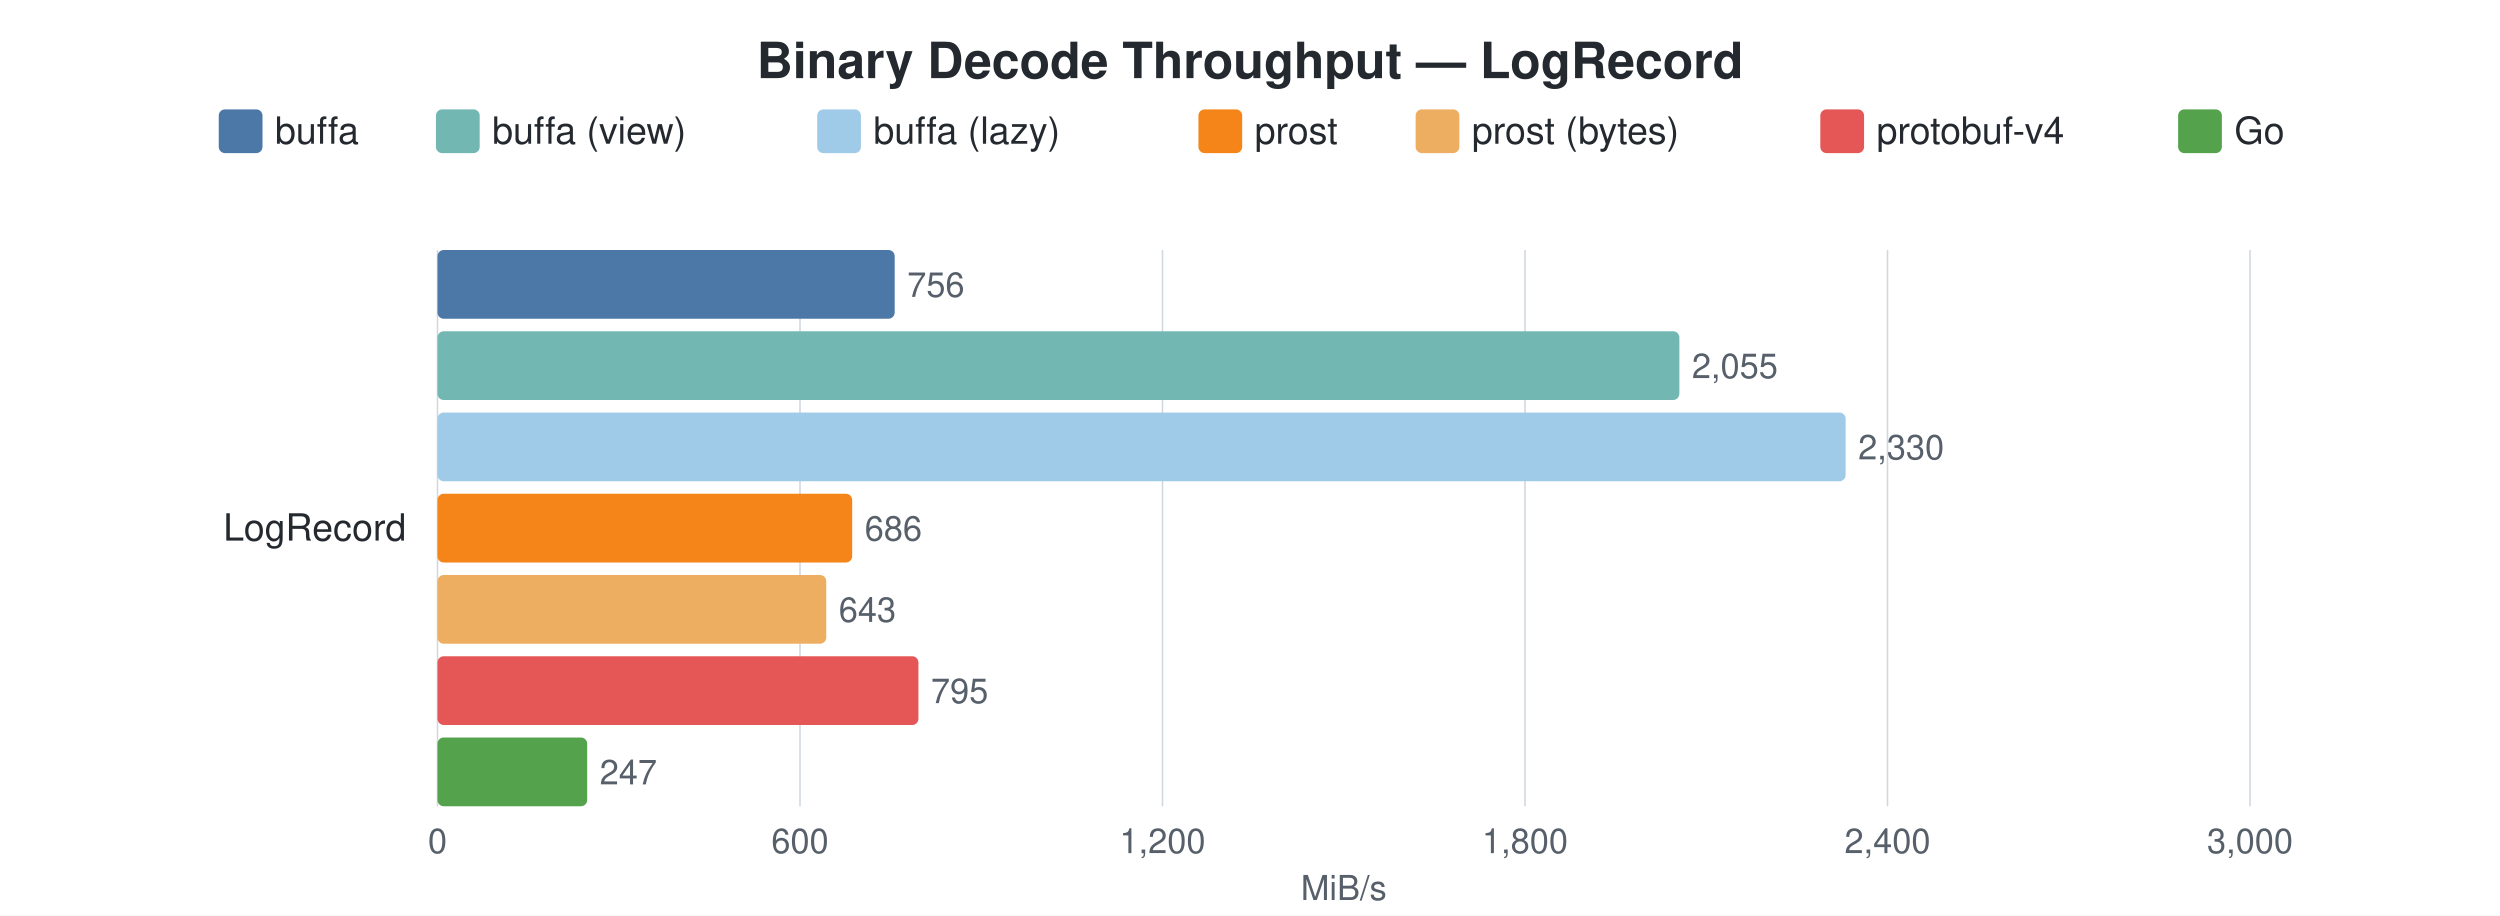
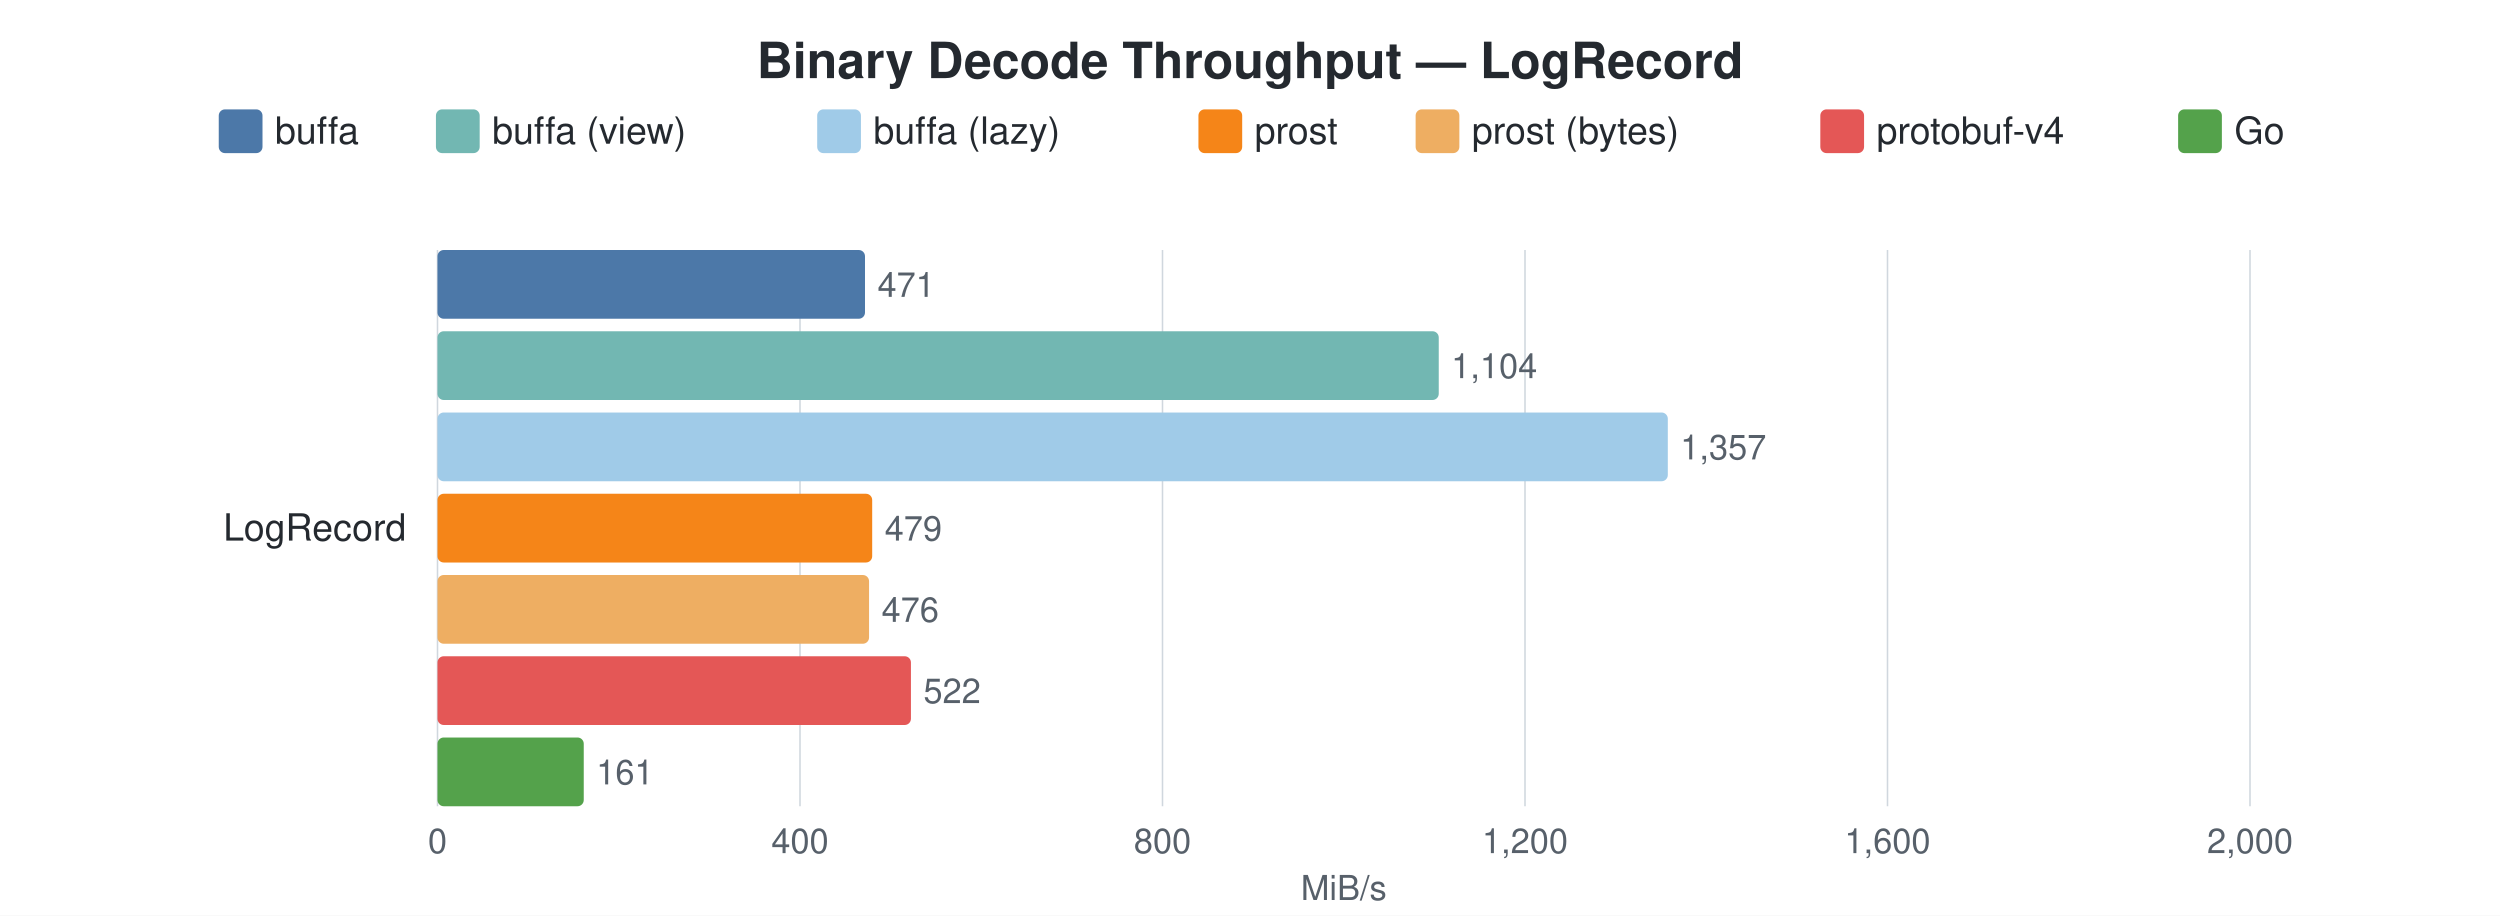
<svg xmlns="http://www.w3.org/2000/svg" width="800" height="293" viewBox="0 0 800 293">
  <style>
    text { font-family: -apple-system, BlinkMacSystemFont, "Segoe UI", Helvetica, Arial, sans-serif; }
    .title { font-size: 16px; font-weight: 600; fill: #24292f; }
    .label { font-size: 12px; fill: #24292f; }
    .value { font-size: 11px; fill: #57606a; }
    .axis-label { font-size: 11px; fill: #57606a; }
    .legend-text { font-size: 12px; fill: #24292f; }
    .grid { stroke: #d0d7de; stroke-width: 0.5; }
  </style>
  <rect width="100%" height="100%" fill="white" />
  <text x="400.0" y="25" text-anchor="middle" class="title">Binary Decode Throughput — LogRecord</text>
  <rect x="70" y="35" width="14" height="14" rx="2" fill="#4C78A8" />
  <text x="88" y="46" class="legend-text">buffa</text>
  <rect x="139.5" y="35" width="14" height="14" rx="2" fill="#72B7B2" />
  <text x="157.5" y="46" class="legend-text">buffa (view)</text>
  <rect x="261.5" y="35" width="14" height="14" rx="2" fill="#A0CBE8" />
  <text x="279.5" y="46" class="legend-text">buffa (lazy)</text>
  <rect x="383.5" y="35" width="14" height="14" rx="2" fill="#F58518" />
  <text x="401.5" y="46" class="legend-text">prost</text>
  <rect x="453" y="35" width="14" height="14" rx="2" fill="#EEAE62" />
  <text x="471" y="46" class="legend-text">prost (bytes)</text>
  <rect x="582.5" y="35" width="14" height="14" rx="2" fill="#E45756" />
  <text x="600.5" y="46" class="legend-text">protobuf-v4</text>
  <rect x="697" y="35" width="14" height="14" rx="2" fill="#54A24B" />
  <text x="715" y="46" class="legend-text">Go</text>
  <line x1="140.0" y1="80" x2="140.0" y2="258" class="grid" />
  <text x="140.0" y="273" text-anchor="middle" class="axis-label">0</text>
  <line x1="256.0" y1="80" x2="256.0" y2="258" class="grid" />
-   <text x="256.0" y="273" text-anchor="middle" class="axis-label">600</text>
+   <text x="256.0" y="273" text-anchor="middle" class="axis-label">400</text>
  <line x1="372.0" y1="80" x2="372.0" y2="258" class="grid" />
-   <text x="372.0" y="273" text-anchor="middle" class="axis-label">1,200</text>
+   <text x="372.0" y="273" text-anchor="middle" class="axis-label">800</text>
  <line x1="488.0" y1="80" x2="488.0" y2="258" class="grid" />
-   <text x="488.0" y="273" text-anchor="middle" class="axis-label">1,800</text>
+   <text x="488.0" y="273" text-anchor="middle" class="axis-label">1,200</text>
  <line x1="604.0" y1="80" x2="604.0" y2="258" class="grid" />
-   <text x="604.0" y="273" text-anchor="middle" class="axis-label">2,400</text>
+   <text x="604.0" y="273" text-anchor="middle" class="axis-label">1,600</text>
  <line x1="720.0" y1="80" x2="720.0" y2="258" class="grid" />
-   <text x="720.0" y="273" text-anchor="middle" class="axis-label">3,000</text>
+   <text x="720.0" y="273" text-anchor="middle" class="axis-label">2,000</text>
  <text x="430.0" y="288" text-anchor="middle" class="axis-label">MiB/s</text>
  <text x="130" y="173.0" text-anchor="end" class="label">LogRecord</text>
-   <rect x="140" y="80.0" width="146.3" height="22" rx="2" fill="#4C78A8" />
-   <text x="290.3" y="95.0" class="value">756</text>
-   <rect x="140" y="106.0" width="397.4" height="22" rx="2" fill="#72B7B2" />
-   <text x="541.4" y="121.0" class="value">2,055</text>
-   <rect x="140" y="132.0" width="450.6" height="22" rx="2" fill="#A0CBE8" />
-   <text x="594.6" y="147.0" class="value">2,330</text>
-   <rect x="140" y="158.0" width="132.7" height="22" rx="2" fill="#F58518" />
-   <text x="276.7" y="173.0" class="value">686</text>
-   <rect x="140" y="184.0" width="124.4" height="22" rx="2" fill="#EEAE62" />
-   <text x="268.4" y="199.0" class="value">643</text>
-   <rect x="140" y="210.0" width="153.9" height="22" rx="2" fill="#E45756" />
-   <text x="297.9" y="225.0" class="value">795</text>
-   <rect x="140" y="236.0" width="47.9" height="22" rx="2" fill="#54A24B" />
-   <text x="191.9" y="251.0" class="value">247</text>
+   <rect x="140" y="80.0" width="136.8" height="22" rx="2" fill="#4C78A8" />
+   <text x="280.8" y="95.0" class="value">471</text>
+   <rect x="140" y="106.0" width="320.4" height="22" rx="2" fill="#72B7B2" />
+   <text x="464.4" y="121.0" class="value">1,104</text>
+   <rect x="140" y="132.0" width="393.7" height="22" rx="2" fill="#A0CBE8" />
+   <text x="537.7" y="147.0" class="value">1,357</text>
+   <rect x="140" y="158.0" width="139.1" height="22" rx="2" fill="#F58518" />
+   <text x="283.1" y="173.0" class="value">479</text>
+   <rect x="140" y="184.0" width="138.1" height="22" rx="2" fill="#EEAE62" />
+   <text x="282.1" y="199.0" class="value">476</text>
+   <rect x="140" y="210.0" width="151.5" height="22" rx="2" fill="#E45756" />
+   <text x="295.5" y="225.0" class="value">522</text>
+   <rect x="140" y="236.0" width="46.8" height="22" rx="2" fill="#54A24B" />
+   <text x="190.8" y="251.0" class="value">161</text>
</svg>
